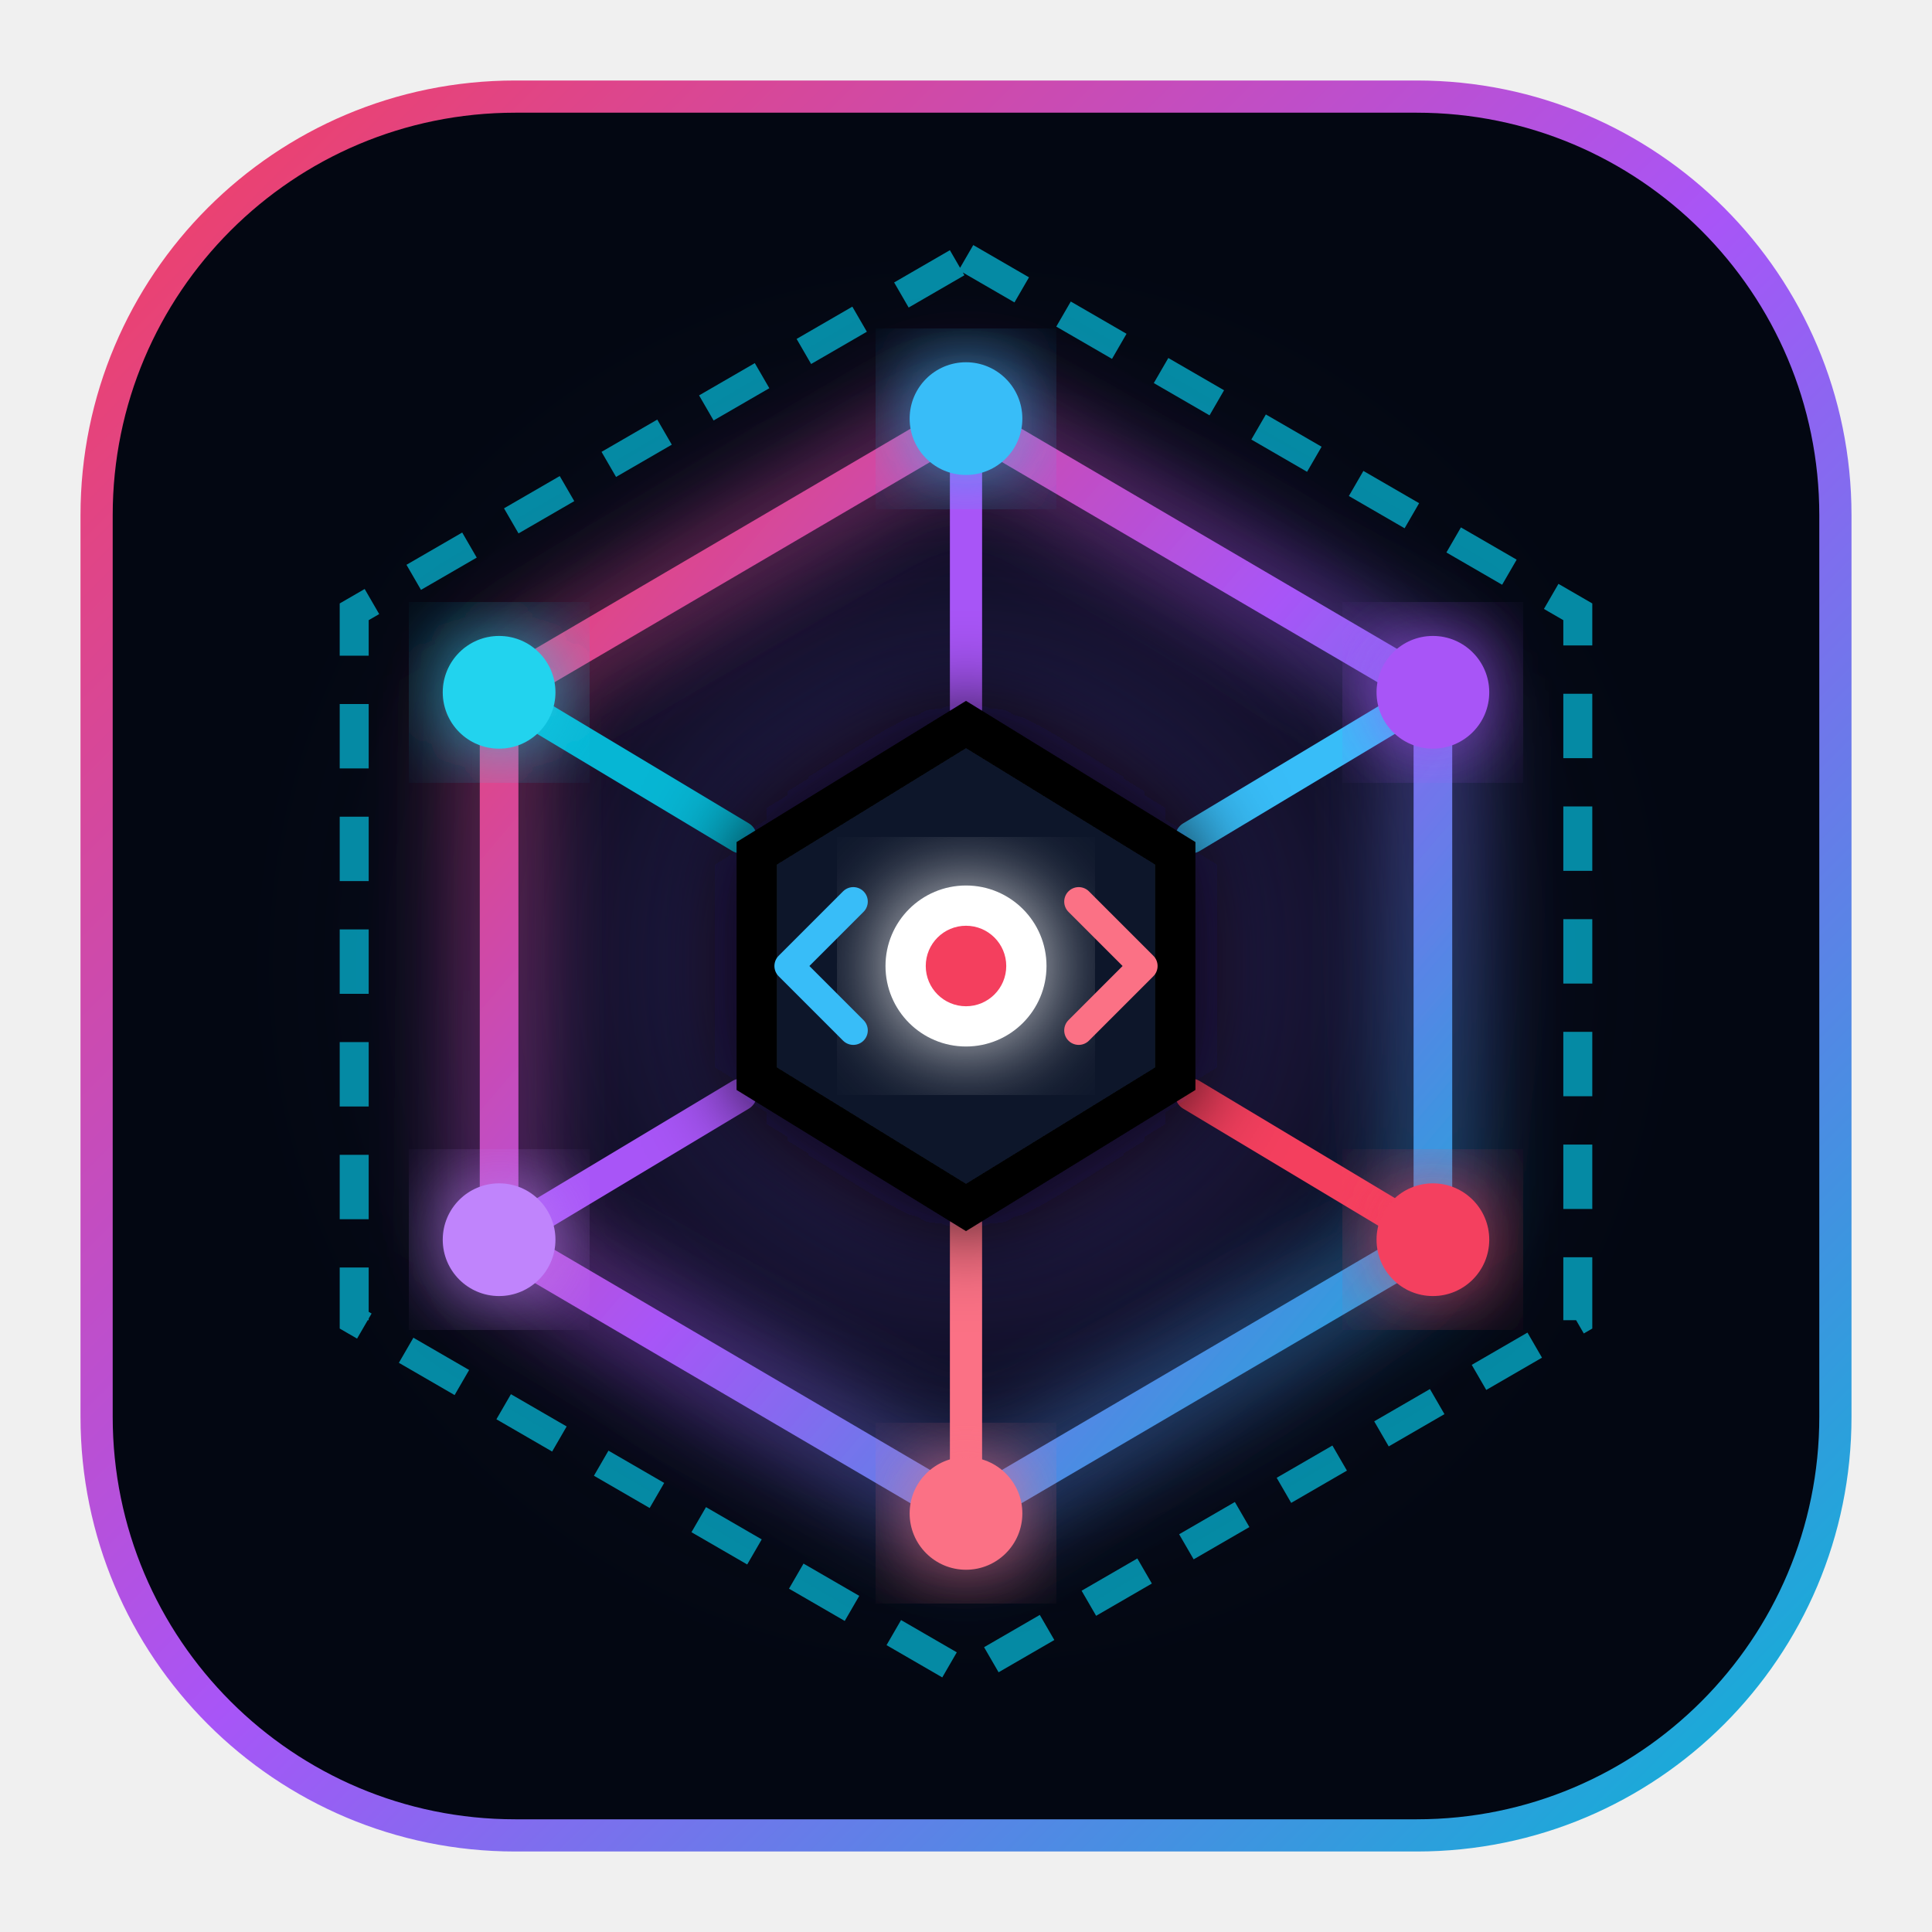
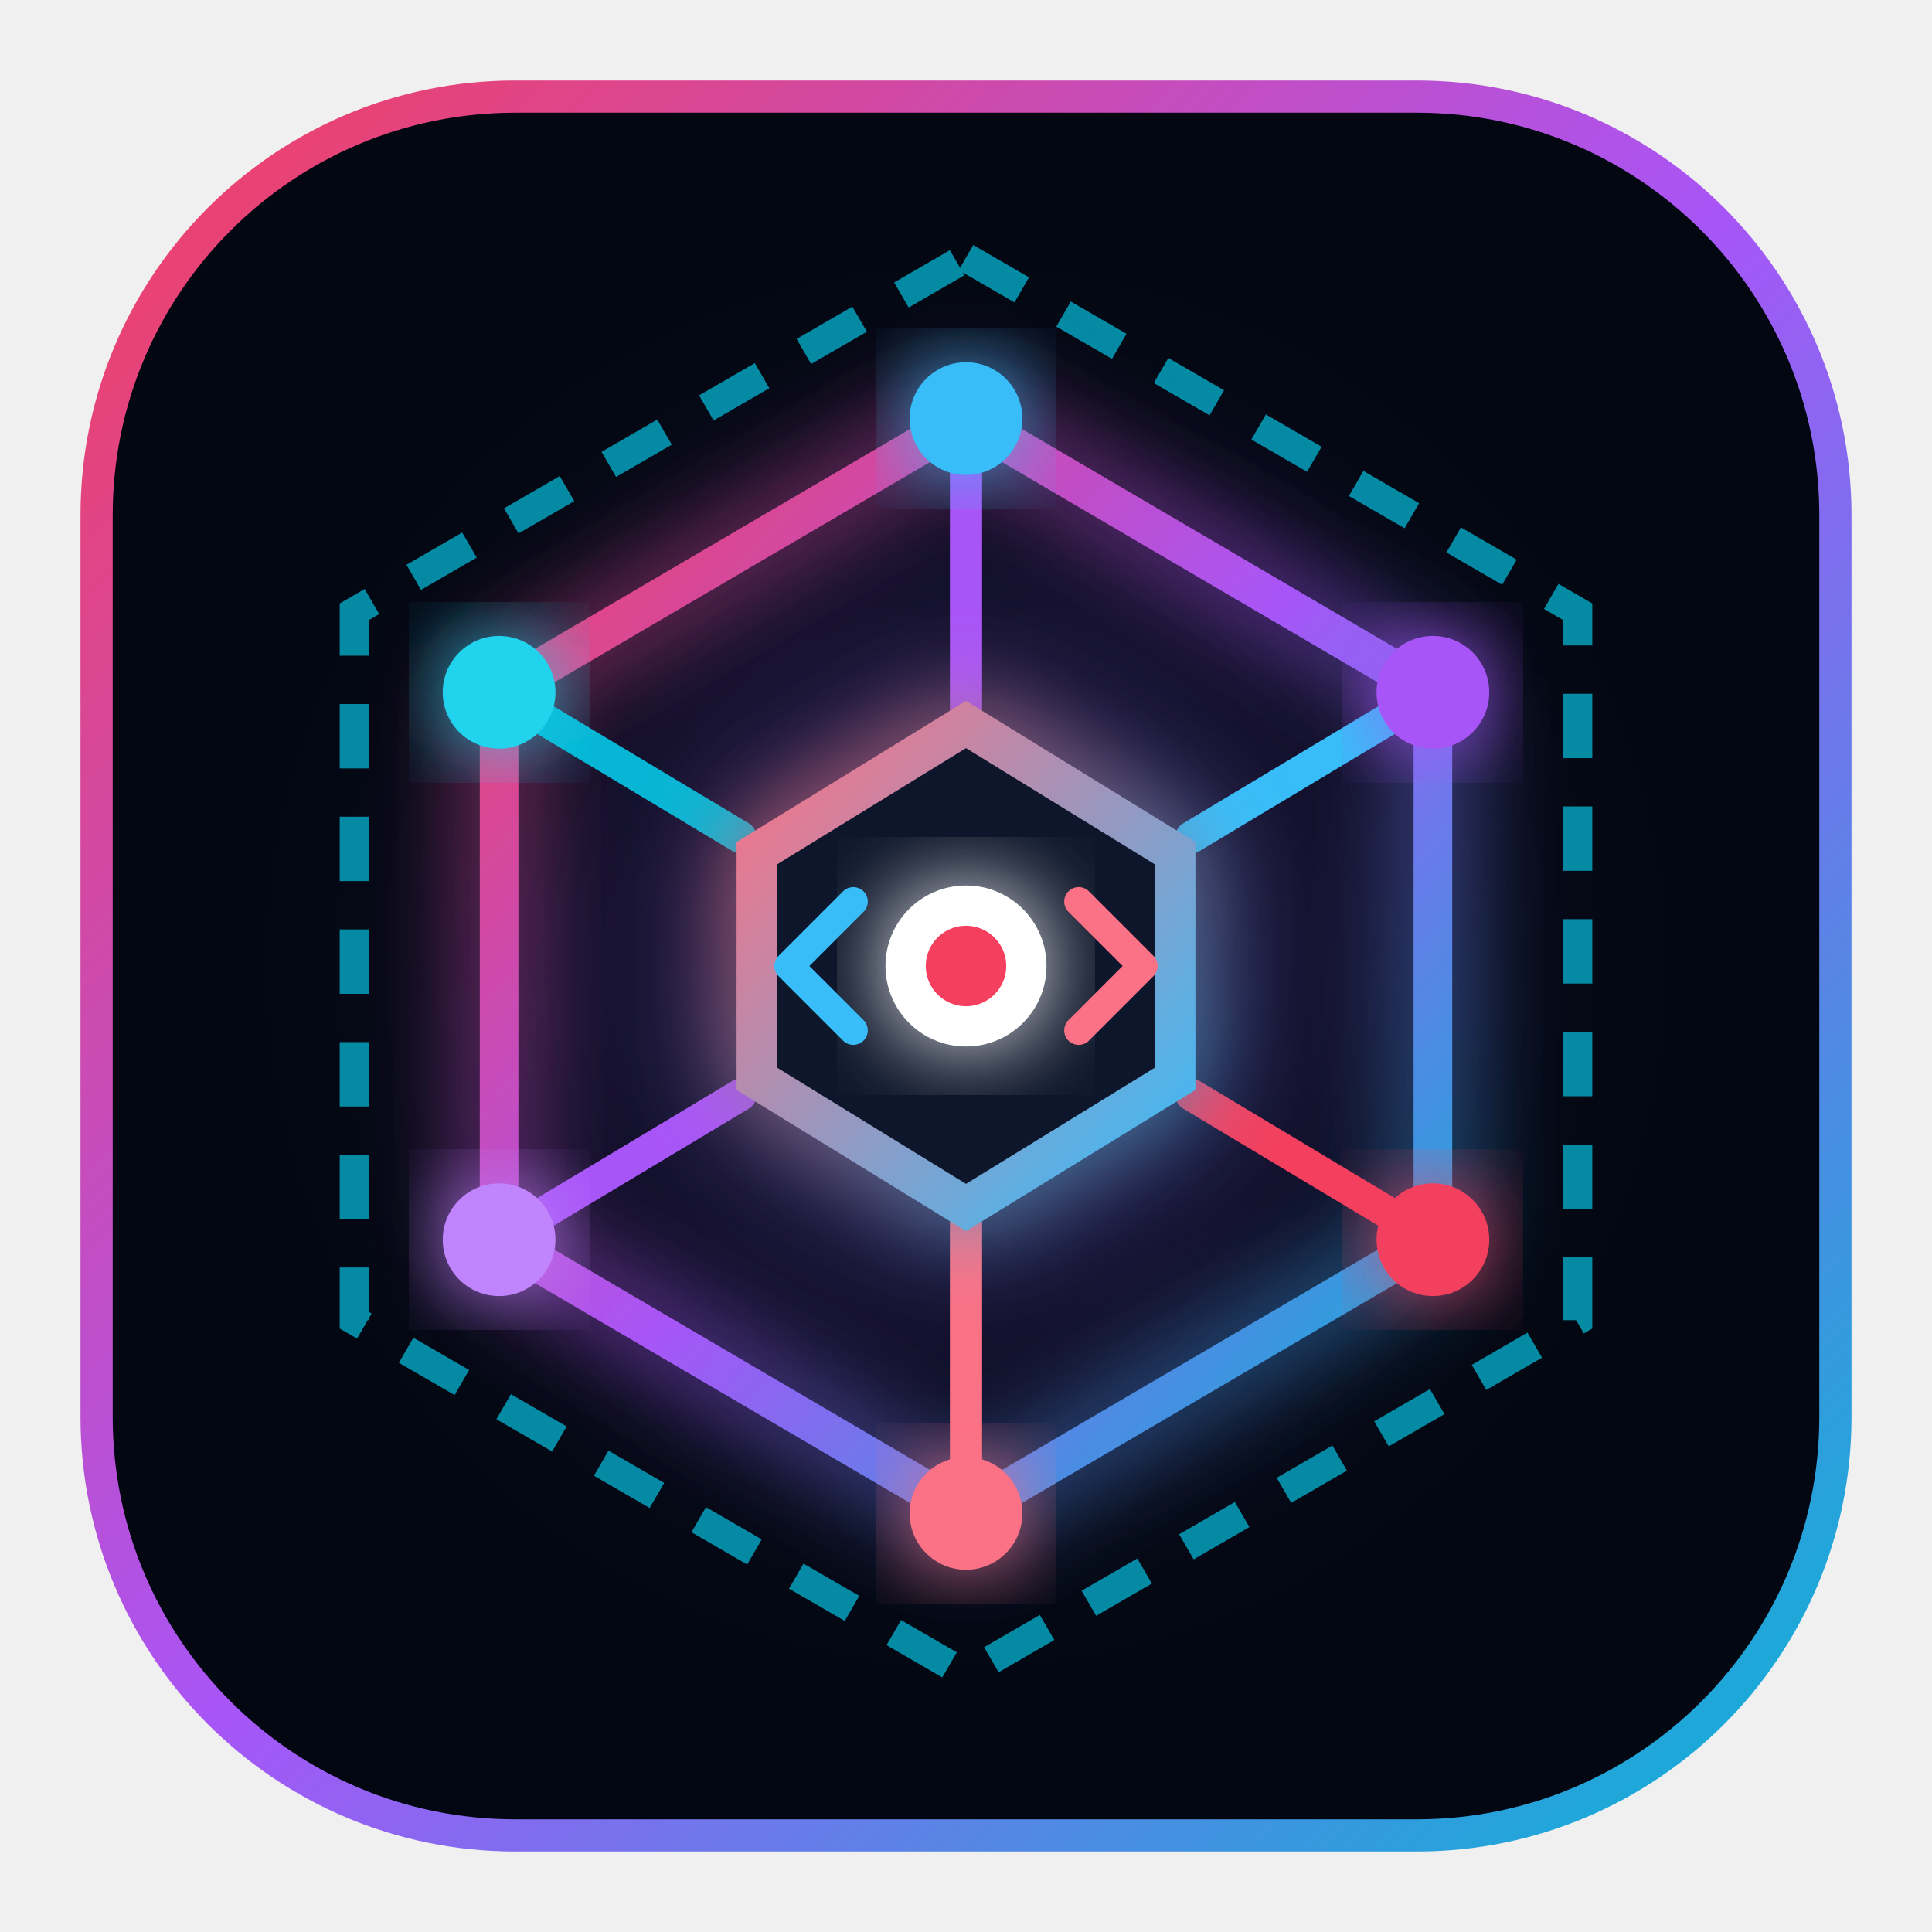
<svg xmlns="http://www.w3.org/2000/svg" viewBox="0 0 120 120" width="100%" height="100%">
  <defs>
    <linearGradient id="neonGradient" x1="0%" y1="0%" x2="100%" y2="100%">
      <stop offset="0%" stop-color="#f43f5e" />
      <stop offset="50%" stop-color="#a855f7" />
      <stop offset="100%" stop-color="#06b6d4" />
    </linearGradient>
    <linearGradient id="coreGlow" x1="0%" y1="0%" x2="100%" y2="100%">
      <stop offset="0%" stop-color="#fb7185" />
-       <stop offset="38bdf8" />
+       <stop offset="100%" stop-color="#38bdf8" />
    </linearGradient>
    <radialGradient id="blastGlow" cx="50%" cy="50%" r="50%">
      <stop offset="0%" stop-color="#f43f5e" stop-opacity="0.8" />
      <stop offset="40%" stop-color="#8b5cf6" stop-opacity="0.3" />
      <stop offset="100%" stop-color="#0f172a" stop-opacity="0" />
    </radialGradient>
    <filter id="glowEffect" x="-30%" y="-30%" width="160%" height="160%">
      <feGaussianBlur stdDeviation="3" result="blur" />
      <feMerge>
        <feMergeNode in="blur" />
        <feMergeNode in="SourceGraphic" />
      </feMerge>
    </filter>
  </defs>
  <rect x="6" y="6" width="108" height="108" rx="26" fill="#030712" stroke="url(#neonGradient)" stroke-width="2" />
  <circle cx="60" cy="60" r="45" fill="url(#blastGlow)" opacity="0.6" />
  <polygon points="60,16 98,38 98,82 60,104 22,82 22,38" fill="none" stroke="#06b6d4" stroke-width="1.8" stroke-dasharray="4,3" opacity="0.75" />
  <polygon points="60,26 89,43 89,77 60,94 31,77 31,43" fill="none" stroke="url(#neonGradient)" stroke-width="2.4" filter="url(#glowEffect)" />
  <line x1="60" y1="26" x2="60" y2="44" stroke="#a855f7" stroke-width="2" stroke-linecap="round" />
  <line x1="89" y1="43" x2="74" y2="52" stroke="#38bdf8" stroke-width="2" stroke-linecap="round" />
  <line x1="89" y1="77" x2="74" y2="68" stroke="#f43f5e" stroke-width="2" stroke-linecap="round" />
  <line x1="60" y1="94" x2="60" y2="76" stroke="#fb7185" stroke-width="2" stroke-linecap="round" />
  <line x1="31" y1="77" x2="46" y2="68" stroke="#a855f7" stroke-width="2" stroke-linecap="round" />
  <line x1="31" y1="43" x2="46" y2="52" stroke="#06b6d4" stroke-width="2" stroke-linecap="round" />
  <circle cx="60" cy="26" r="3.5" fill="#38bdf8" filter="url(#glowEffect)" />
  <circle cx="89" cy="43" r="3.5" fill="#a855f7" filter="url(#glowEffect)" />
  <circle cx="89" cy="77" r="3.5" fill="#f43f5e" filter="url(#glowEffect)" />
  <circle cx="60" cy="94" r="3.5" fill="#fb7185" filter="url(#glowEffect)" />
  <circle cx="31" cy="77" r="3.5" fill="#c084fc" filter="url(#glowEffect)" />
  <circle cx="31" cy="43" r="3.5" fill="#22d3ee" filter="url(#glowEffect)" />
  <polygon points="60,45 73,53 73,67 60,75 47,67 47,53" fill="#0f172a" stroke="url(#coreGlow)" stroke-width="2.5" filter="url(#glowEffect)" />
  <circle cx="60" cy="60" r="5" fill="#ffffff" filter="url(#glowEffect)" />
  <circle cx="60" cy="60" r="2.5" fill="#f43f5e" />
  <path d="M 53 56 L 49 60 L 53 64" fill="none" stroke="#38bdf8" stroke-width="1.8" stroke-linecap="round" stroke-linejoin="round" />
  <path d="M 67 56 L 71 60 L 67 64" fill="none" stroke="#fb7185" stroke-width="1.8" stroke-linecap="round" stroke-linejoin="round" />
</svg>
